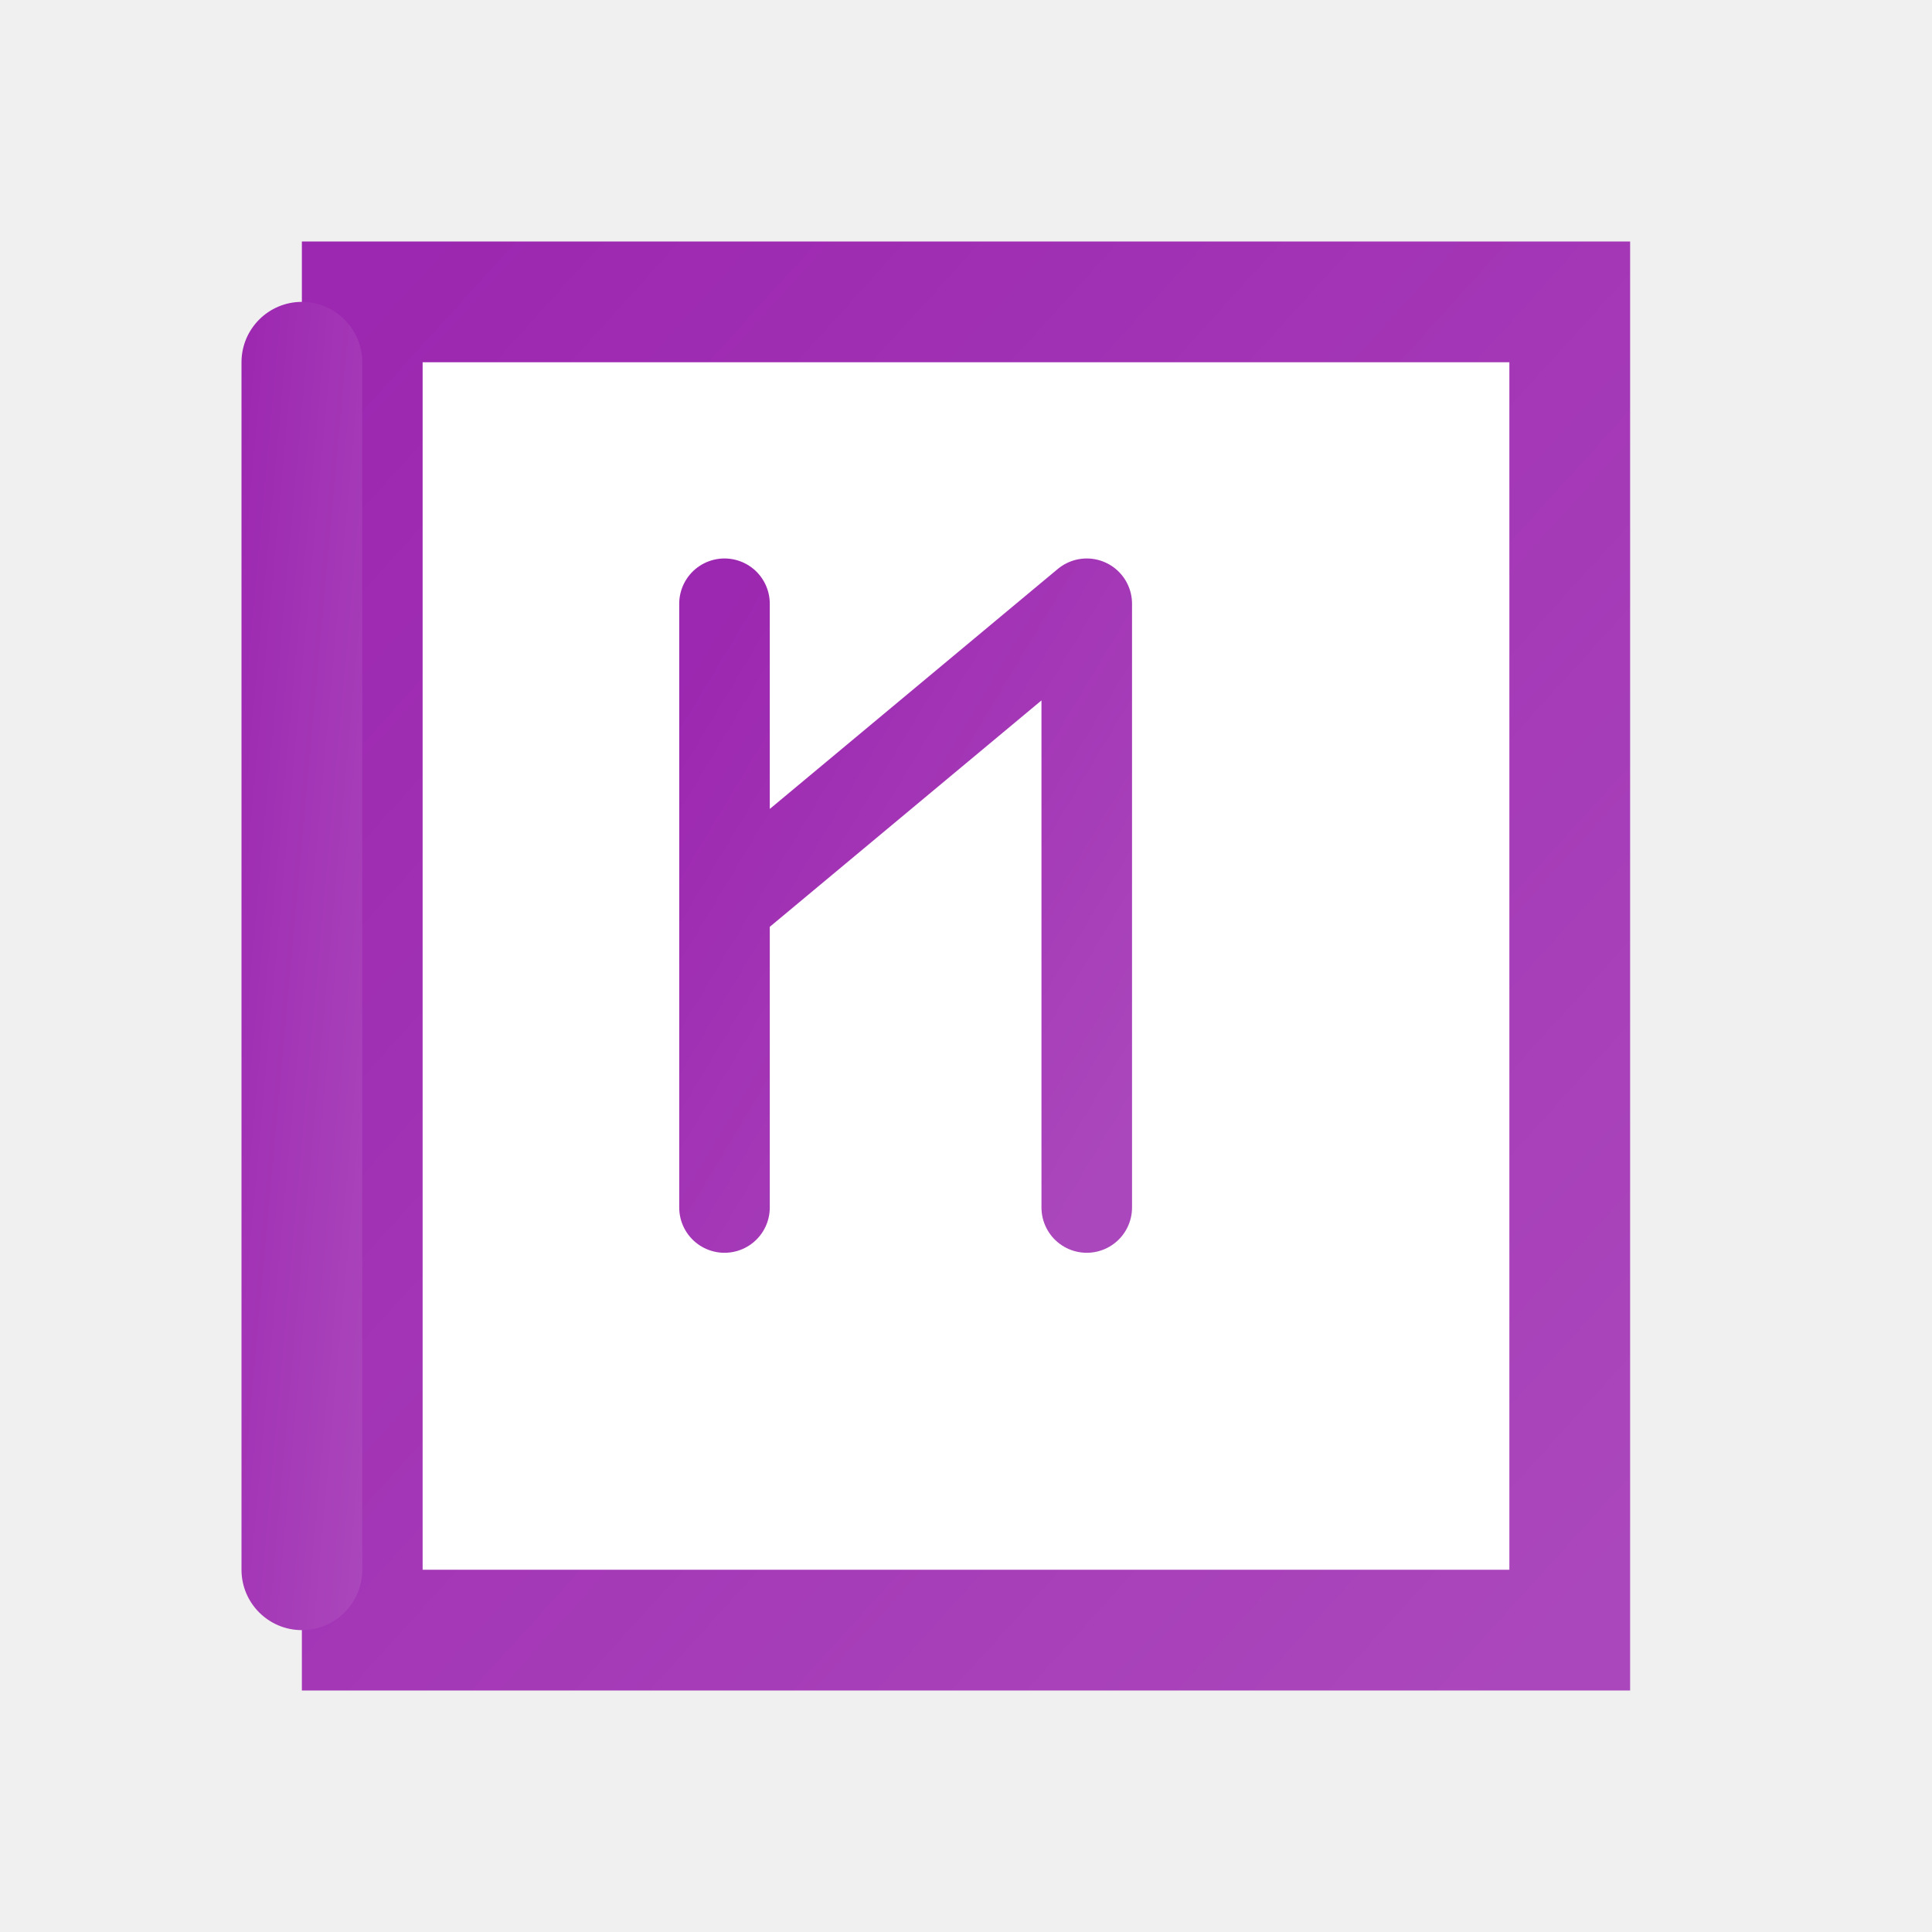
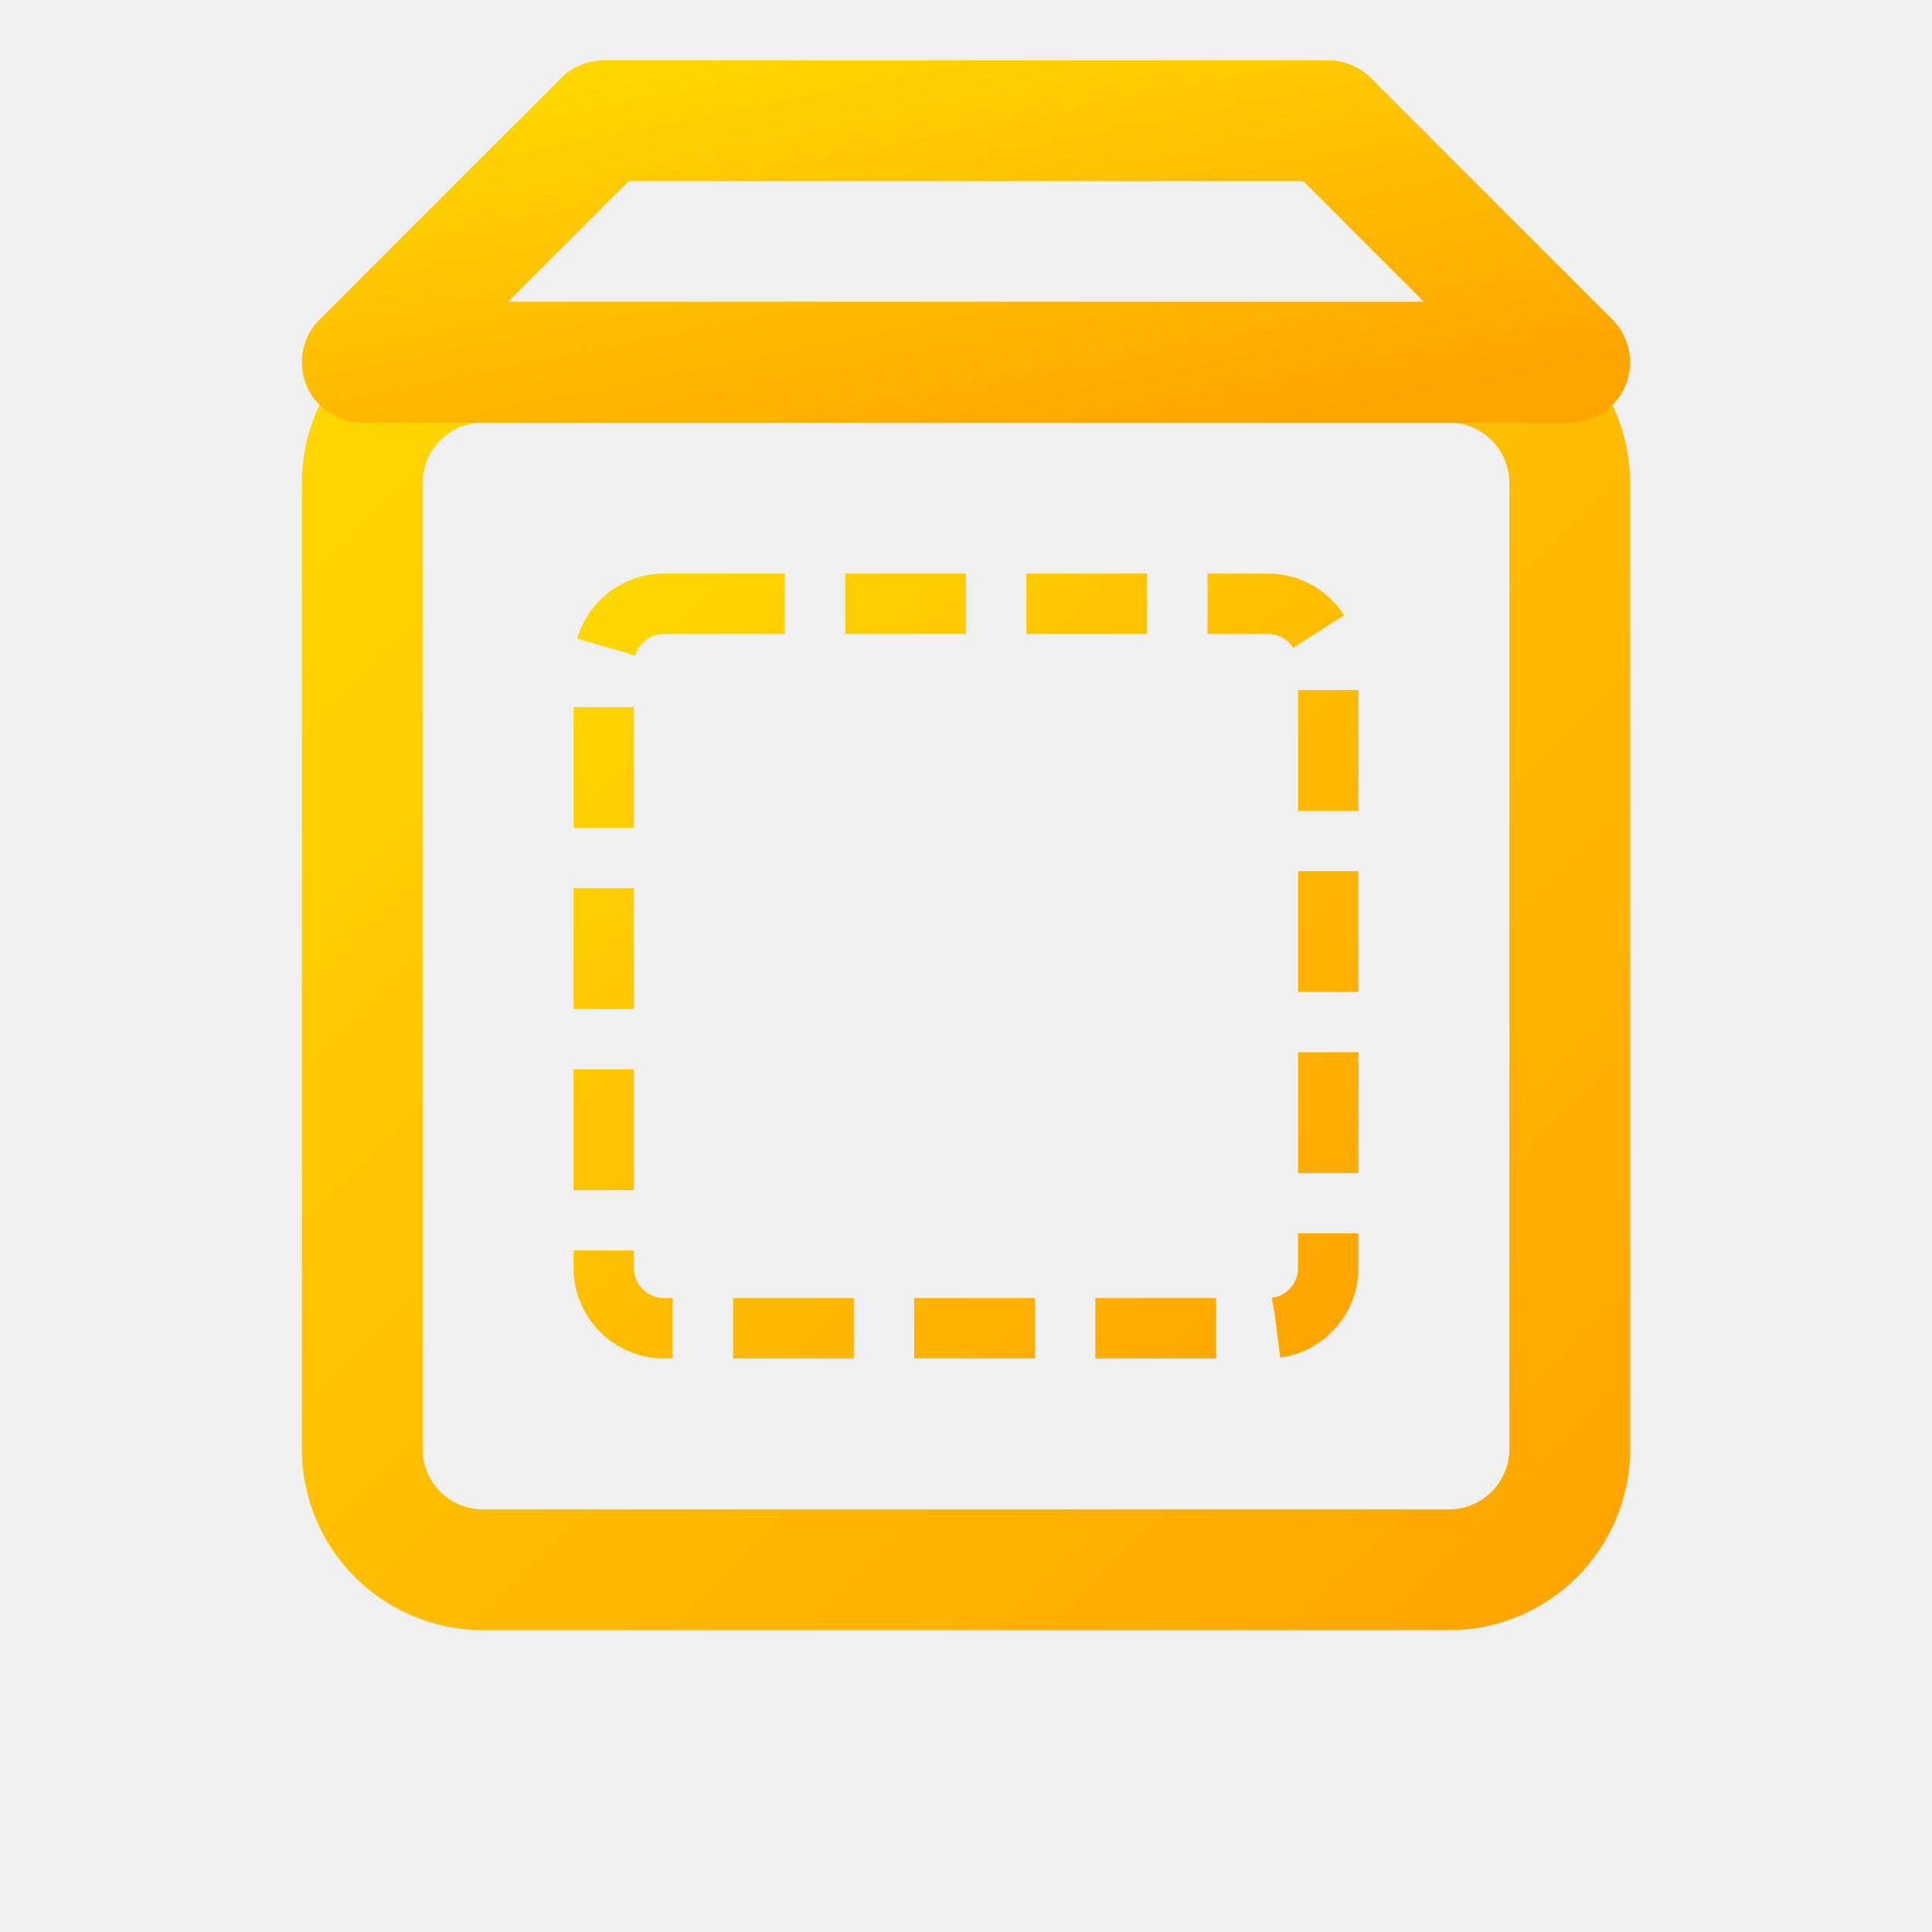
<svg xmlns="http://www.w3.org/2000/svg" width="32" height="32" viewBox="0 0 32 32">
  <defs>
    <linearGradient id="faviconGradient" x1="0%" y1="0%" x2="100%" y2="100%">
-       <stop offset="0%" style="stop-color:#9c27b0;stop-opacity:1" />
-       <stop offset="100%" style="stop-color:#ab47bc;stop-opacity:1" />
+       <stop offset="0%" stop-color="#FFD700" />
+       <stop offset="100%" stop-color="#FFA500" />
    </linearGradient>
  </defs>
-   <path d="M6 5 L26 5 L26 27 L6 27 Z" fill="white" stroke="url(#faviconGradient)" stroke-width="2" />
-   <rect x="4" y="5" width="2" height="22" rx="1" fill="url(#faviconGradient)" />
-   <path d="M12 10 L12 20 M12 15 L18 10 M18 10 L18 20" fill="none" stroke="url(#faviconGradient)" stroke-width="1.5" stroke-linecap="round" stroke-linejoin="round" />
+   <rect x="6" y="6" width="20" height="20" rx="2" ry="2" fill="none" stroke="url(#faviconGradient)" stroke-width="2" />
+   <path d="M6 6 L10 2 L22 2 L26 6 Z" fill="none" stroke="url(#faviconGradient)" stroke-width="2" stroke-linejoin="round" />
+   <rect x="10" y="10" width="12" height="12" rx="1" ry="1" fill="none" stroke="url(#faviconGradient)" stroke-width="1" stroke-dasharray="2,1" />
</svg>
